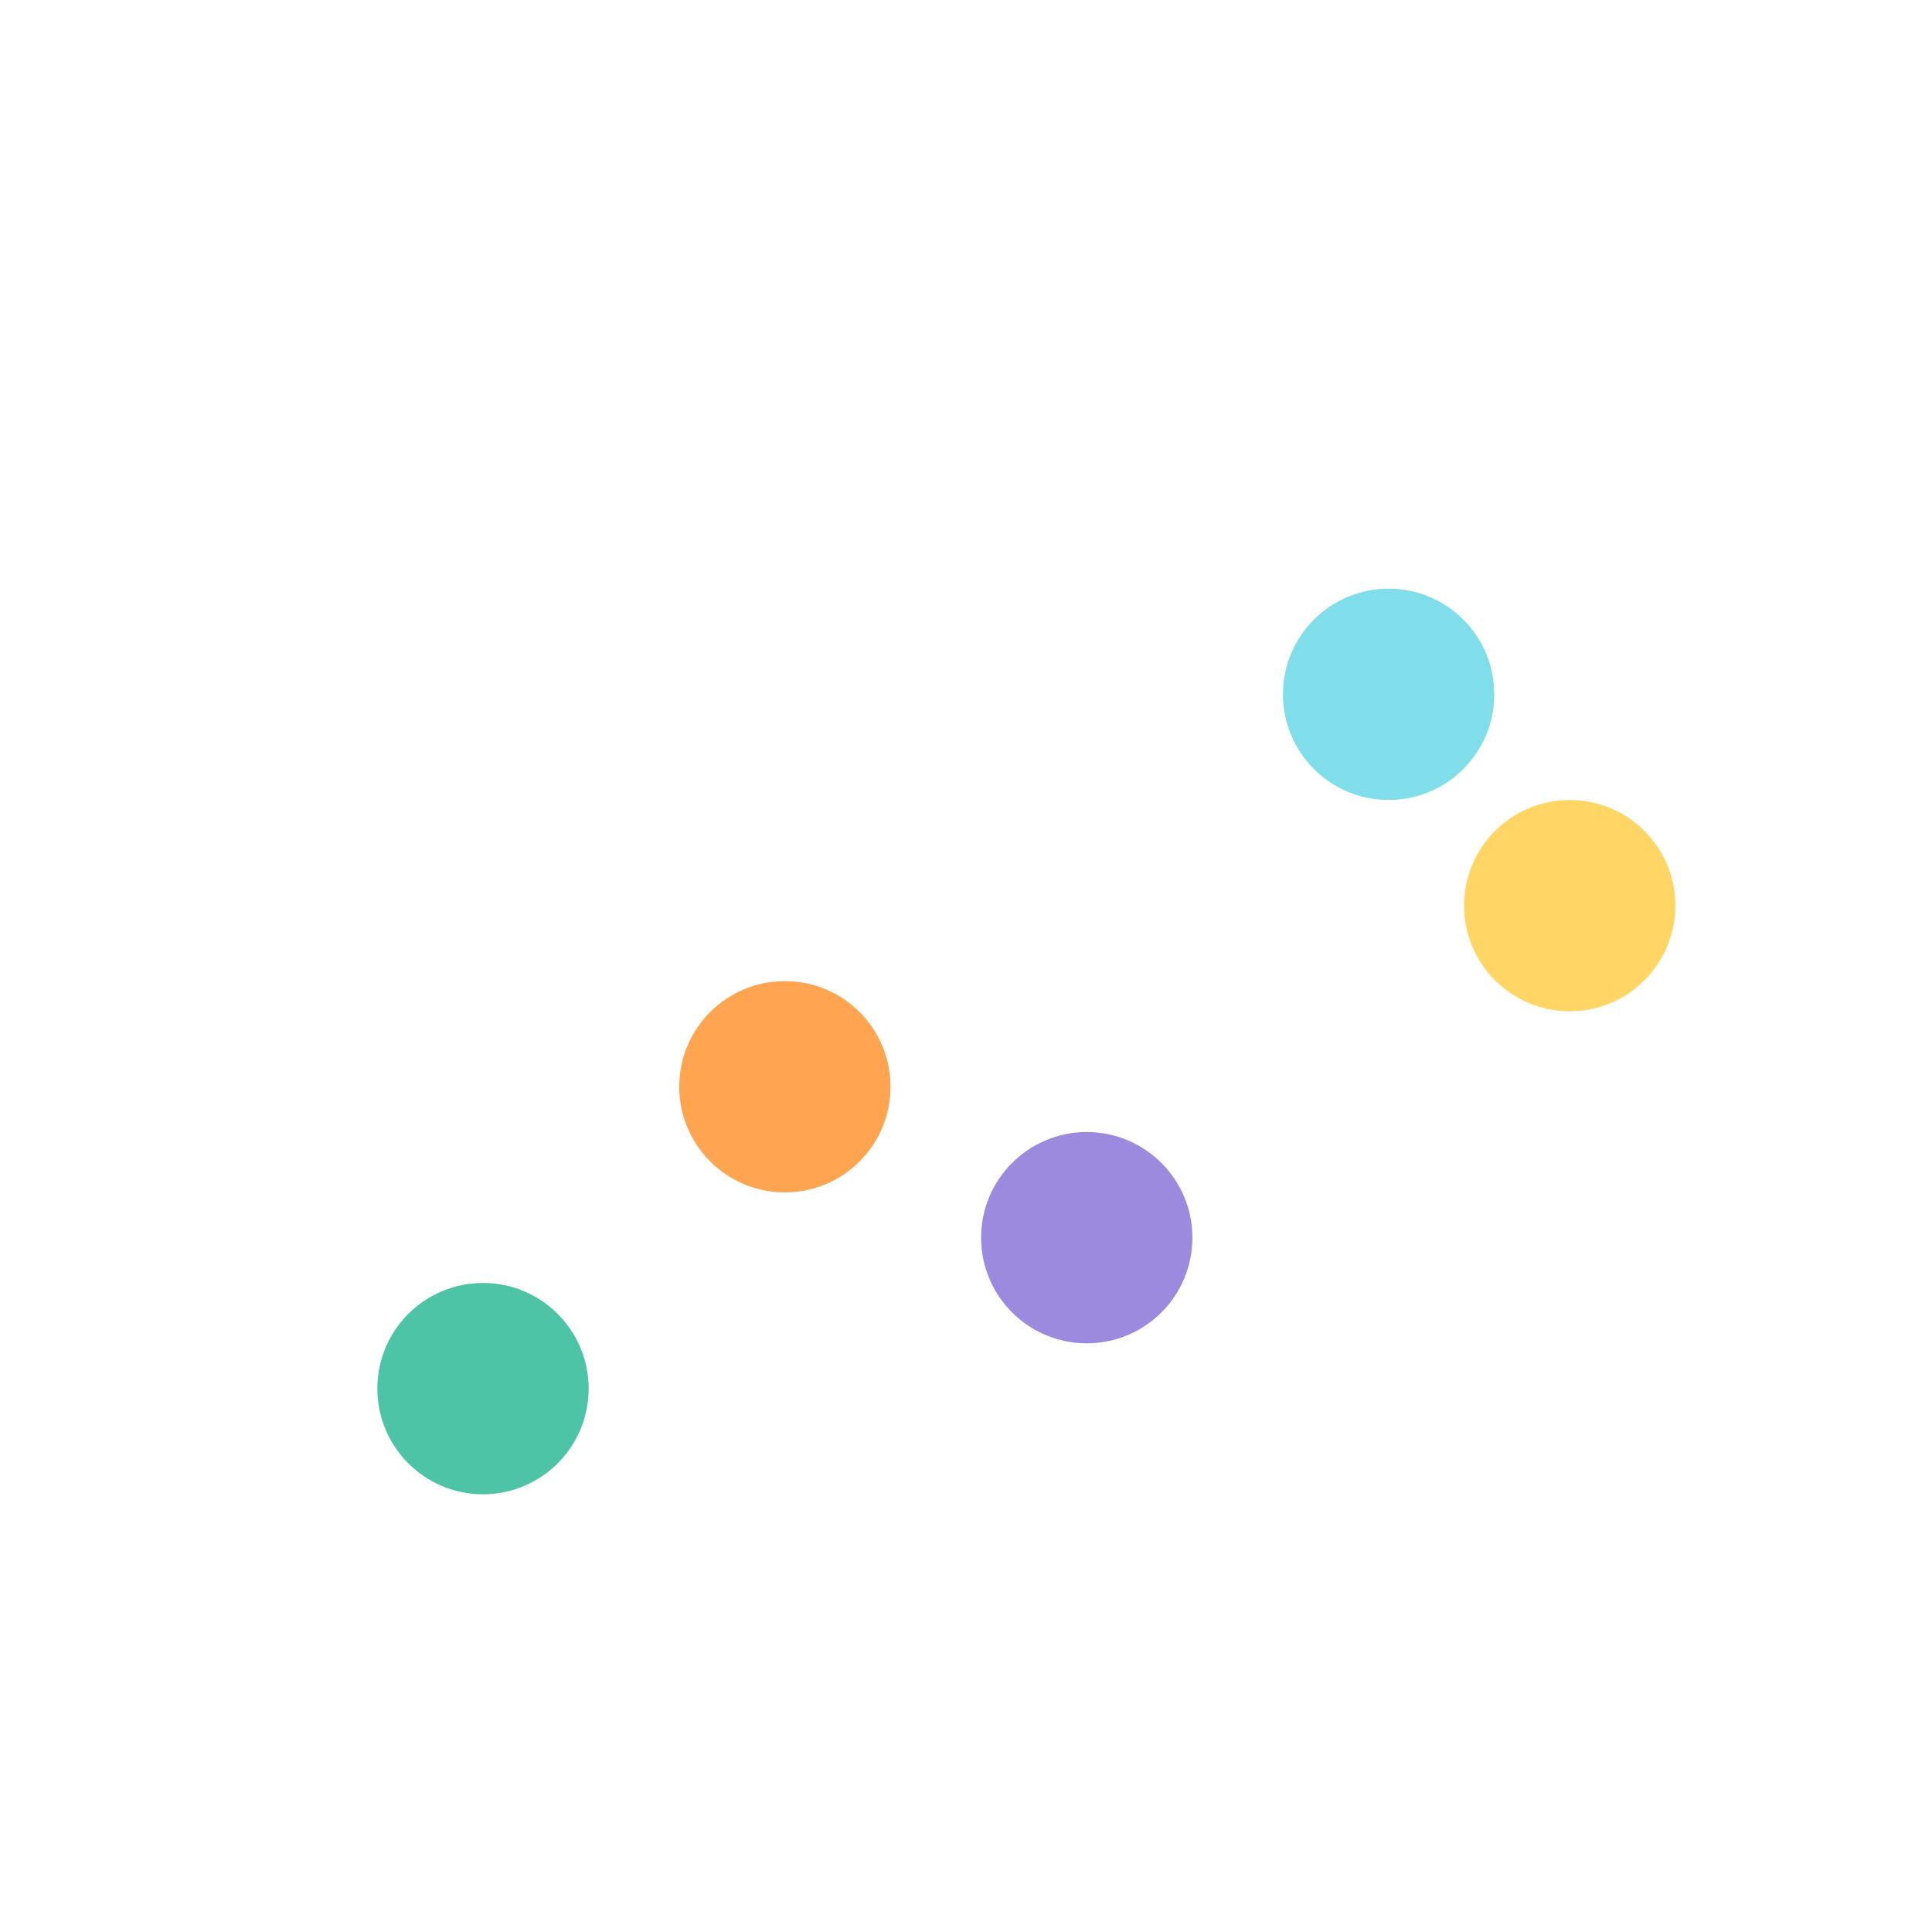
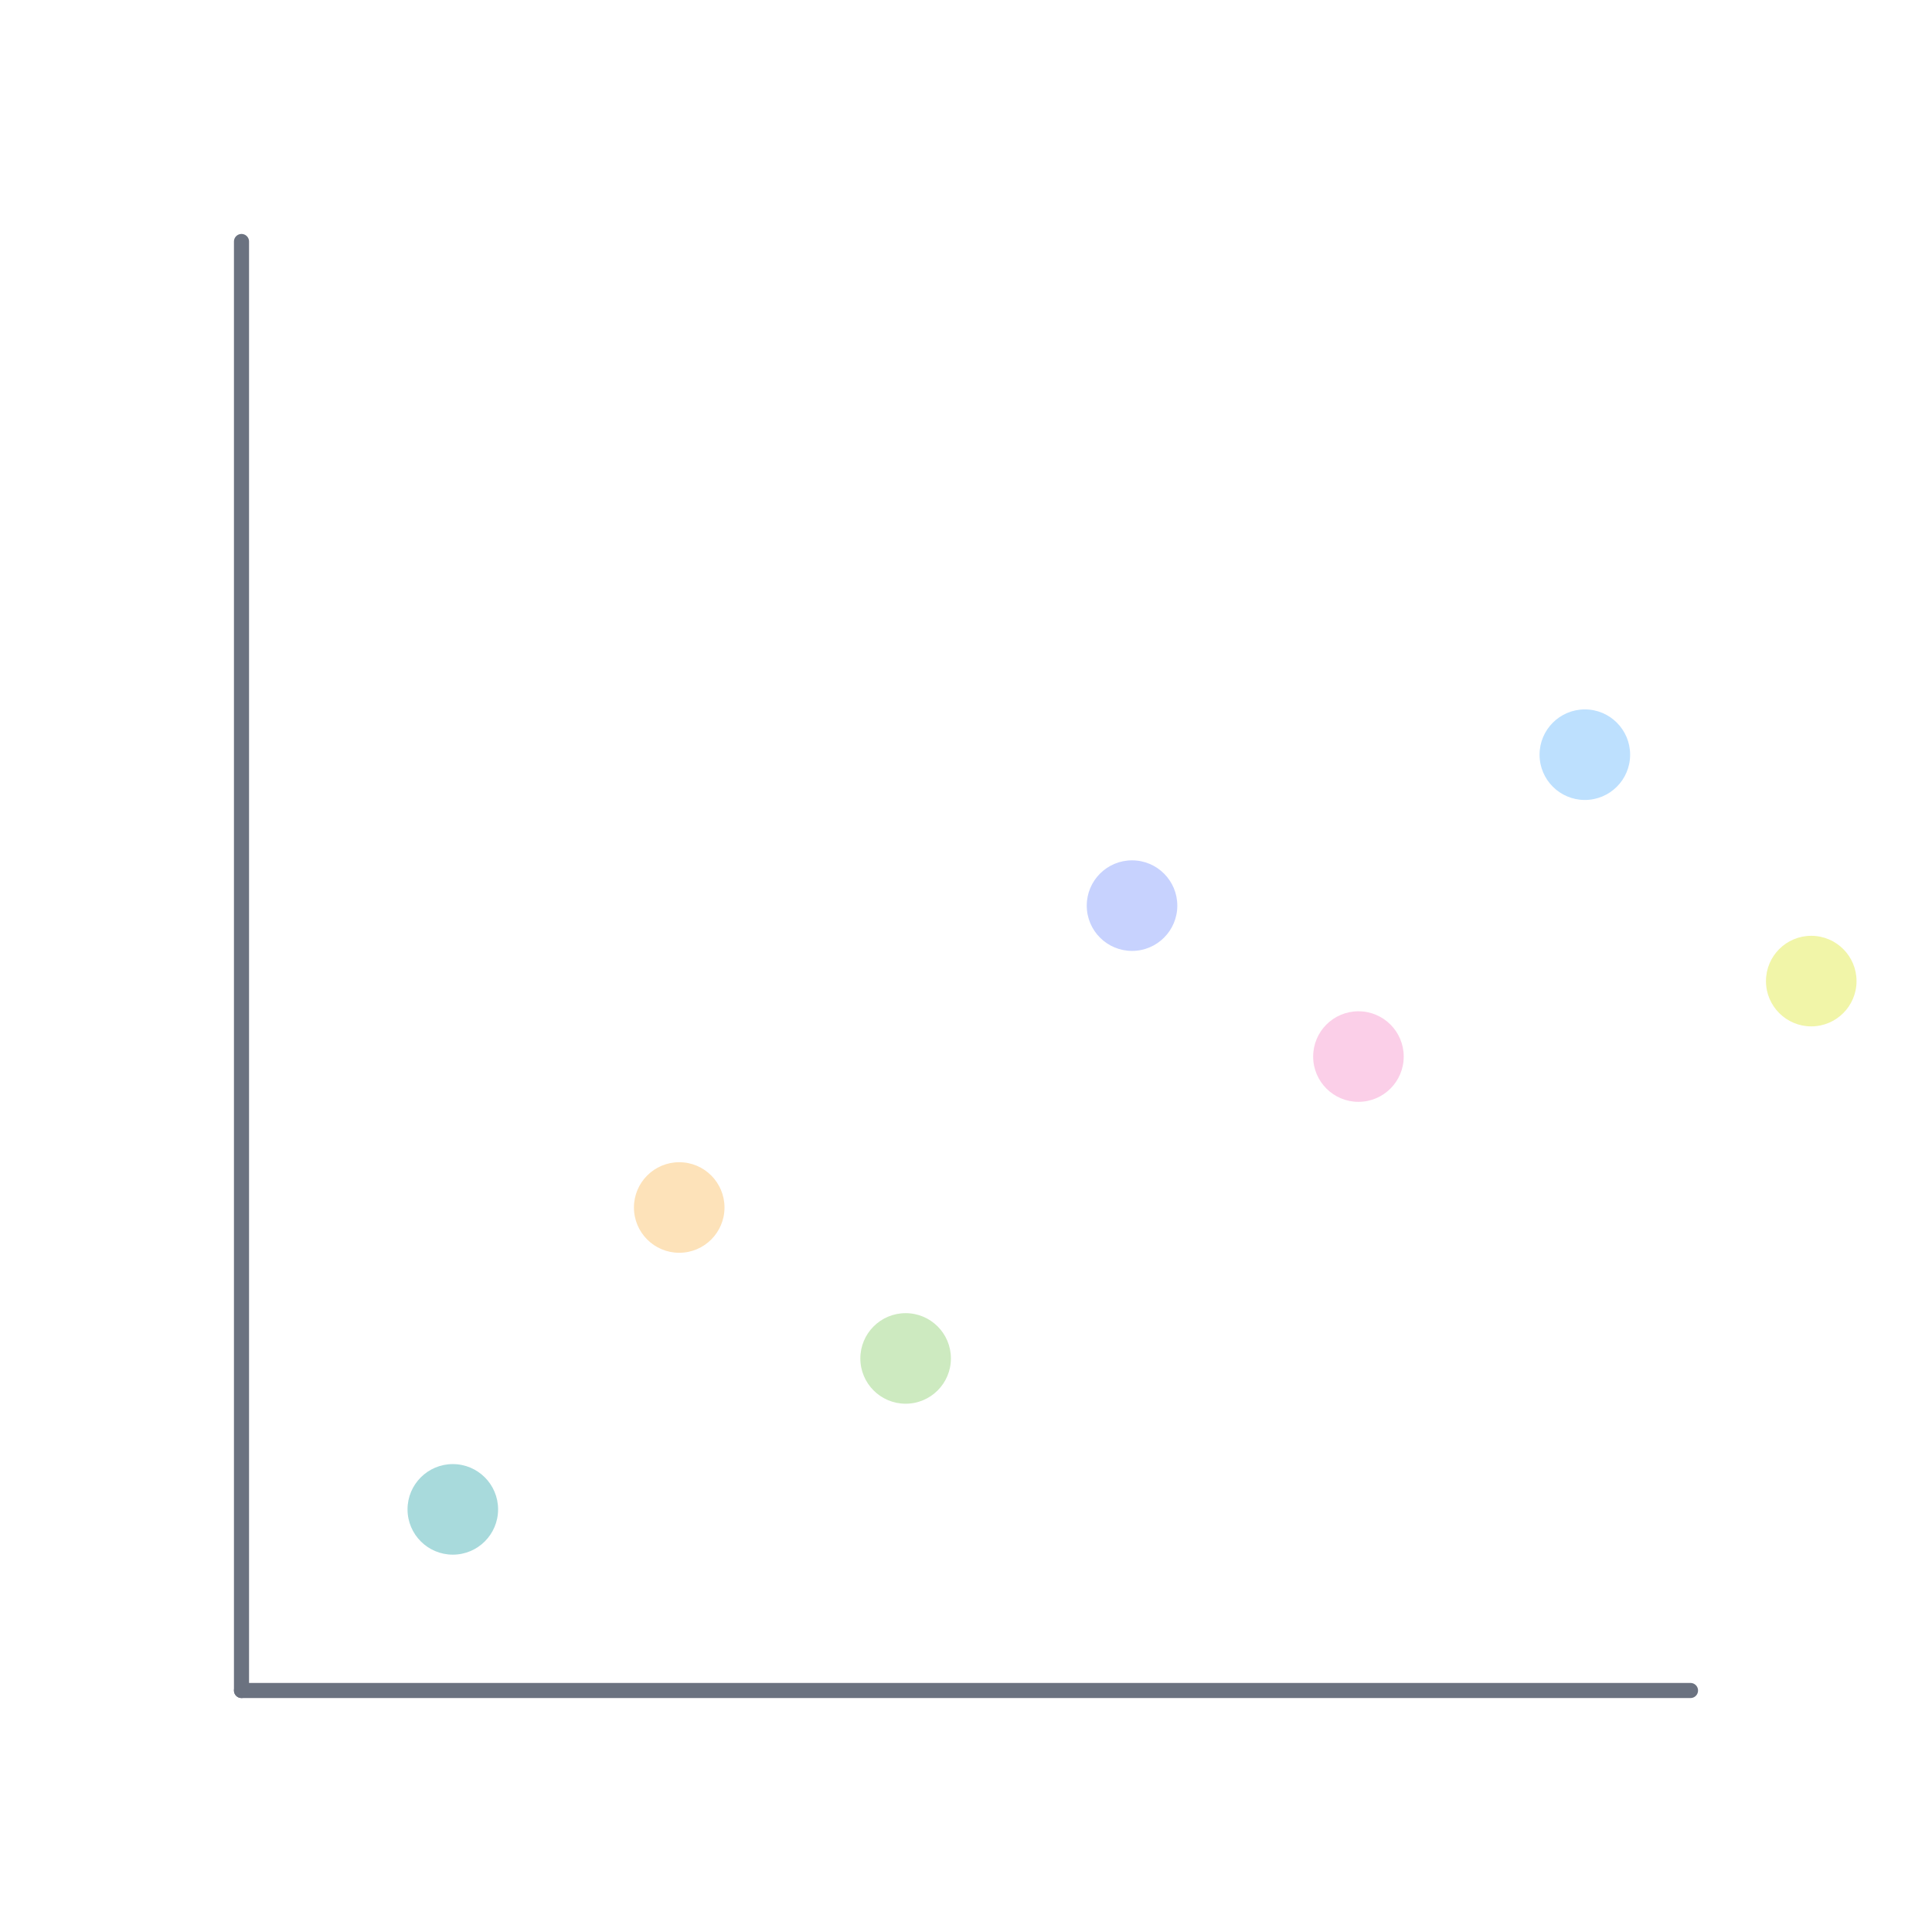
- <svg xmlns="http://www.w3.org/2000/svg" viewBox="0 0 128 128">
-   <circle cx="32" cy="92" r="7" fill="#4DC4A6" />
-   <circle cx="52" cy="72" r="7" fill="#FFA552" />
-   <circle cx="72" cy="82" r="7" fill="#9C8ADE" />
-   <circle cx="92" cy="46" r="7" fill="#80DEEA" />
-   <circle cx="104" cy="60" r="7" fill="#FFD666" />
+ <svg xmlns="http://www.w3.org/2000/svg" width="256" height="256" viewBox="0 0 256 256">
+   <g fill="none" stroke="#6b7280" stroke-width="2" stroke-linecap="round" stroke-linejoin="round">
+     <line x1="32" y1="224" x2="224" y2="224" />
+     <line x1="32" y1="32" x2="32" y2="224" />
+     <circle cx="60" cy="200" r="6" fill="#a8dadc" stroke="none" />
+     <circle cx="90" cy="160" r="6" fill="#fde2b9" stroke="none" />
+     <circle cx="120" cy="180" r="6" fill="#cdeac0" stroke="none" />
+     <circle cx="150" cy="120" r="6" fill="#c7d2fe" stroke="none" />
+     <circle cx="180" cy="140" r="6" fill="#fbcfe8" stroke="none" />
+     <circle cx="210" cy="100" r="6" fill="#bde0fe" stroke="none" />
+     <circle cx="240" cy="130" r="6" fill="#f1f5a8" stroke="none" />
+   </g>
</svg>
